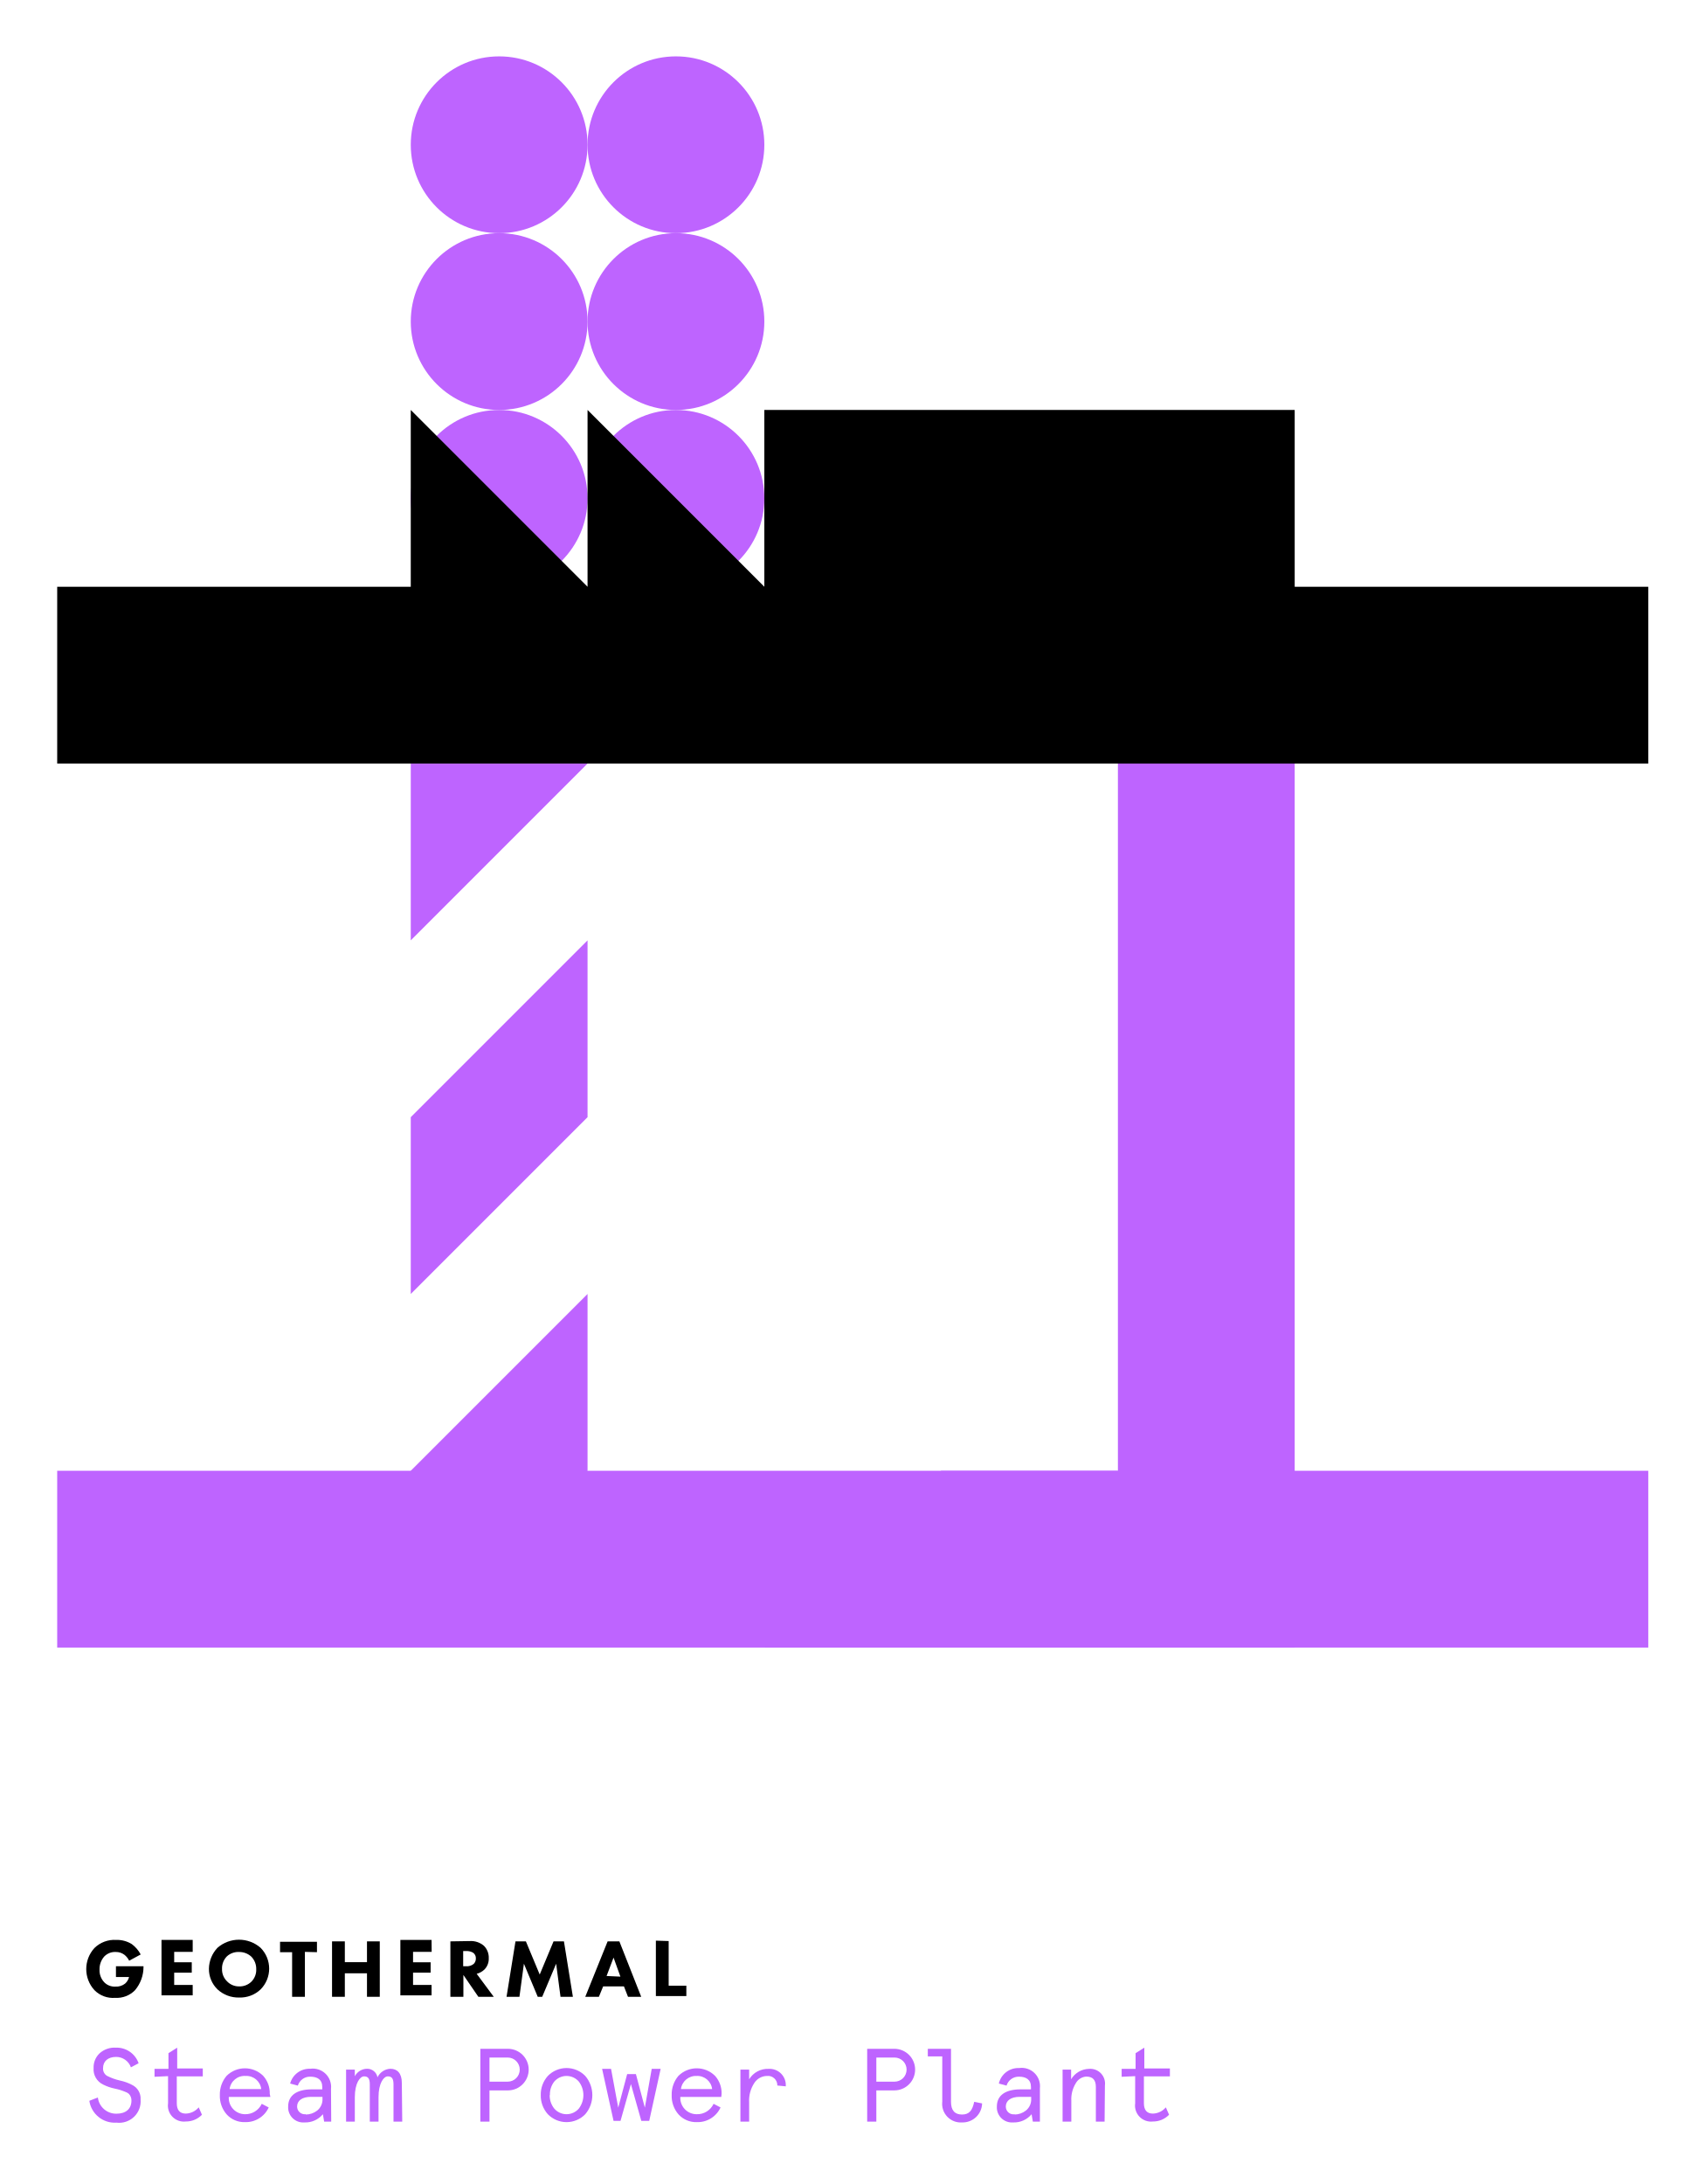
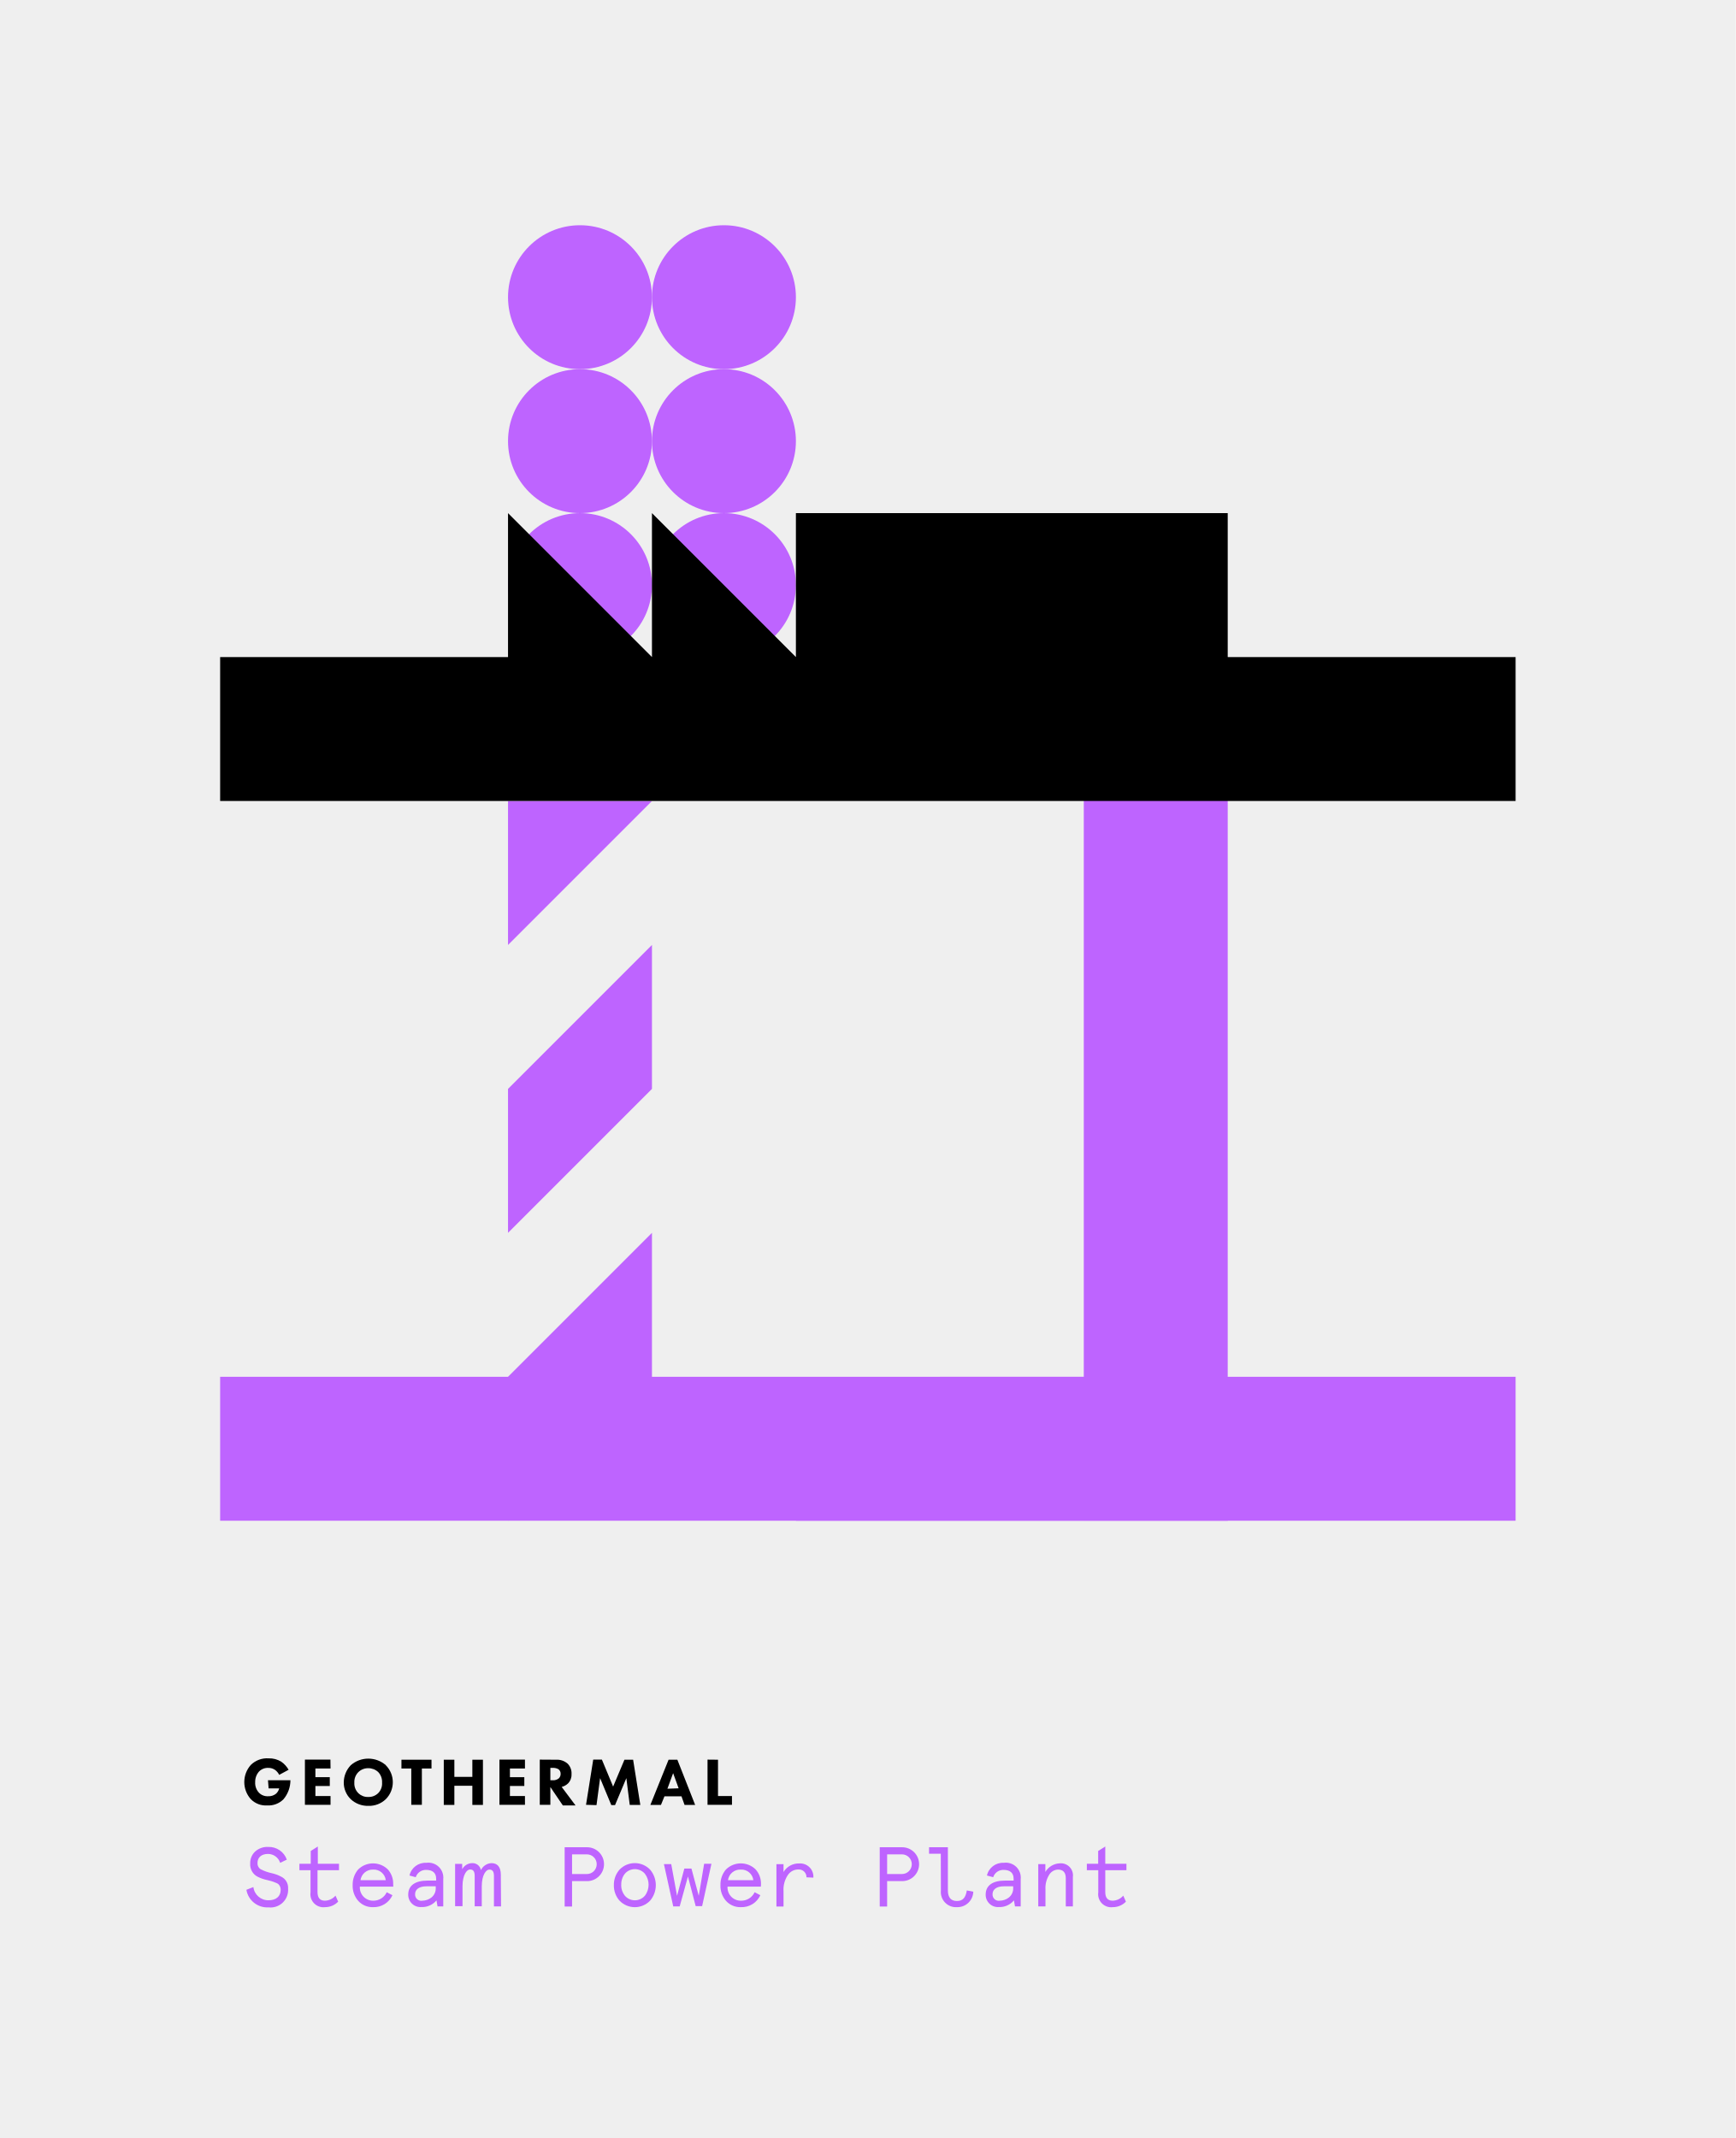
- <svg xmlns="http://www.w3.org/2000/svg" id="Layer_1" data-name="Layer 1" viewBox="0 0 164 210">
+ <svg xmlns="http://www.w3.org/2000/svg" viewBox="0 0 164 202">
  <defs>
-     <style>.cls-1{fill:#be64ff;}</style>
+     <style>.cls-1{fill:#efefef;}.cls-2{fill:#be64ff;}</style>
  </defs>
-   <path d="M11.15,189.06h2.65v.06a3.47,3.47,0,0,1-.82,2.25,2.45,2.45,0,0,1-1.9.73,2.51,2.51,0,0,1-2-.74,3,3,0,0,1,0-4.05,2.74,2.74,0,0,1,2.09-.78,2.69,2.69,0,0,1,1.5.4,2.94,2.94,0,0,1,.86,1l-1.11.6a1.61,1.61,0,0,0-.47-.58,1.33,1.33,0,0,0-.82-.26,1.44,1.44,0,0,0-1.1.43,1.83,1.83,0,0,0-.46,1.26,1.68,1.68,0,0,0,.45,1.22,1.4,1.4,0,0,0,1.08.42,1.37,1.37,0,0,0,.93-.29,1.24,1.24,0,0,0,.38-.63H11.15Z" />
-   <path d="M18.53,187.68H16.75v1h1.69v1H16.75v1.18h1.78v1h-3v-5.33h3Z" />
-   <path d="M25.06,187.29a2.84,2.84,0,0,1,0,4,2.85,2.85,0,0,1-2.06.78,2.94,2.94,0,0,1-2.08-.78,2.72,2.72,0,0,1-.83-2,3,3,0,0,1,.82-2,3.15,3.15,0,0,1,4.15,0Zm-3.24.82a1.63,1.63,0,0,0-.47,1.21,1.59,1.59,0,0,0,.49,1.2A1.57,1.57,0,0,0,23,191a1.61,1.61,0,0,0,1.18-.46,1.6,1.6,0,0,0,.46-1.19,1.68,1.68,0,0,0-.46-1.2,1.71,1.71,0,0,0-1.17-.46A1.63,1.63,0,0,0,21.82,188.11Z" />
-   <path d="M29.32,187.68V192H28.09v-4.29H26.93v-1h3.55v1Z" />
-   <path d="M33.16,188.67h2.13v-2h1.23V192H35.29v-2.26H33.16V192H31.93v-5.33h1.23Z" />
-   <path d="M41.51,187.68H39.72v1h1.69v1H39.72v1.18h1.78v1h-3v-5.33h3Z" />
-   <path d="M45.18,186.64a1.91,1.91,0,0,1,1.36.46,1.6,1.6,0,0,1,.46,1.19,1.46,1.46,0,0,1-.42,1.09,1.68,1.68,0,0,1-.74.41L47.48,192H46l-1.44-2.1V192H43.31v-5.33Zm-.64,2.42h.28a1,1,0,0,0,.74-.23.72.72,0,0,0,.2-.52.64.64,0,0,0-.25-.54,1.2,1.2,0,0,0-.68-.17h-.29Z" />
-   <path d="M48.71,192l.86-5.33h1l1.33,3.19,1.33-3.19h1l.86,5.33H53.9l-.42-3.18L52.14,192h-.43l-1.33-3.18L49.95,192Z" />
-   <path d="M60,191H58l-.41,1H56.28l2.15-5.33h1.13l2.1,5.33H60.39Zm-.34-.94L59,188.23,58.33,190Z" />
-   <path d="M64.3,186.64v4.29H66v1H63.07v-5.33Z" />
-   <path class="cls-1" d="M12.59,198.78a1.51,1.51,0,0,0-1.42-1c-.77,0-1.26.4-1.26,1.08a.8.8,0,0,0,.38.74,5.34,5.34,0,0,0,1.24.45,4.41,4.41,0,0,1,1.15.41,1.45,1.45,0,0,1,.84,1.41,2.07,2.07,0,0,1-2.32,2.23A2.47,2.47,0,0,1,8.59,202l.82-.32a1.77,1.77,0,0,0,1.79,1.56c.88,0,1.44-.44,1.44-1.27a.9.9,0,0,0-.25-.64,1,1,0,0,0-.34-.19,5.24,5.24,0,0,0-1-.31,4.54,4.54,0,0,1-1.13-.39A1.62,1.62,0,0,1,9,198.84a1.85,1.85,0,0,1,.57-1.4,2.14,2.14,0,0,1,1.57-.55,2.24,2.24,0,0,1,2.19,1.5Z" />
-   <path class="cls-1" d="M14.86,199.69v-.76H16.2v-1.51l.84-.53v2H19.5v.76H17v2.58q0,1,.87,1a1.69,1.69,0,0,0,1.24-.6l.31.71a2.12,2.12,0,0,1-1.55.65,1.54,1.54,0,0,1-1.71-1.75v-2.61Z" />
-   <path class="cls-1" d="M26,201.63H22a1.57,1.57,0,0,0,1.55,1.66,1.73,1.73,0,0,0,1.62-1l.67.35a2.42,2.42,0,0,1-2.29,1.41,2.27,2.27,0,0,1-1.75-.74,2.68,2.68,0,0,1-.66-1.86,2.75,2.75,0,0,1,.65-1.85,2.5,2.5,0,0,1,3.52,0,2.48,2.48,0,0,1,.63,1.73Zm-3.88-.76h3a1.43,1.43,0,0,0-1.5-1.26A1.45,1.45,0,0,0,22.08,200.87Z" />
-   <path class="cls-1" d="M31.85,204h-.68l-.12-.71a2.19,2.19,0,0,1-1.78.79,1.45,1.45,0,0,1-1.56-1.53c0-1.09.85-1.65,2.28-1.65h1v-.22c0-.73-.48-1-1.16-1a1.22,1.22,0,0,0-1.19.86l-.74-.2a1.92,1.92,0,0,1,1.93-1.42,1.76,1.76,0,0,1,2,1.94Zm-2.45-.68a1.79,1.79,0,0,0,1.1-.38,1.37,1.37,0,0,0,.51-1.16v-.16h-1.1c-.85,0-1.34.36-1.34.93A.74.74,0,0,0,29.4,203.29Z" />
-   <path class="cls-1" d="M38.68,204h-.84v-3.58c0-.55-.16-.77-.55-.77s-.89.65-.89,2V204h-.84v-3.58c0-.55-.16-.77-.55-.77s-.89.65-.89,2V204h-.84v-5h.84v.64a1.34,1.34,0,0,1,1.18-.72,1,1,0,0,1,1,.82,1.45,1.45,0,0,1,1.24-.82c.67,0,1.1.44,1.1,1.36Z" />
-   <path class="cls-1" d="M47.07,201v3h-.88v-7h2.65a2,2,0,1,1,0,4Zm1.75-.84a1.16,1.16,0,1,0,0-2.32H47.07v2.32Z" />
-   <path class="cls-1" d="M52,201.45a2.68,2.68,0,0,1,.68-1.84,2.51,2.51,0,0,1,3.6,0,2.83,2.83,0,0,1,0,3.68,2.51,2.51,0,0,1-3.6,0A2.68,2.68,0,0,1,52,201.45Zm.86,0a2,2,0,0,0,.44,1.3,1.56,1.56,0,0,0,2.36,0,2.14,2.14,0,0,0,0-2.6,1.56,1.56,0,0,0-2.36,0A2,2,0,0,0,52.88,201.45Z" />
-   <path class="cls-1" d="M62.67,198.93h.86l-1.1,5h-.76l-1-3.54-1,3.54H59l-1.1-5h.86l.69,3.73.86-3.23h.84l.86,3.23Z" />
-   <path class="cls-1" d="M69.36,201.63H65.42A1.57,1.57,0,0,0,67,203.29a1.73,1.73,0,0,0,1.62-1l.67.35A2.42,2.42,0,0,1,67,204.05a2.27,2.27,0,0,1-1.75-.74,2.68,2.68,0,0,1-.66-1.86,2.75,2.75,0,0,1,.65-1.85,2.5,2.5,0,0,1,3.52,0,2.48,2.48,0,0,1,.63,1.73Zm-3.88-.76h3a1.43,1.43,0,0,0-1.5-1.26A1.45,1.45,0,0,0,65.48,200.87Z" />
-   <path class="cls-1" d="M74.75,200.53a.9.9,0,0,0-1-.92,1.47,1.47,0,0,0-1.21.67,3.06,3.06,0,0,0-.5,1.87V204h-.84v-5h.84v.93a2.08,2.08,0,0,1,1.86-1,1.56,1.56,0,0,1,1.66,1.68Z" />
-   <path class="cls-1" d="M84.27,201v3h-.88v-7H86a2,2,0,1,1,0,4Zm1.75-.84a1.16,1.16,0,1,0,0-2.32H84.27v2.32Z" />
-   <path class="cls-1" d="M90.61,197.73H89.22V197h2.23v5.1c0,.81.35,1.22,1.06,1.22s1-.41,1.17-1.22l.76.15a1.87,1.87,0,0,1-1.93,1.83,1.79,1.79,0,0,1-1.9-2Z" />
-   <path class="cls-1" d="M100,204h-.68l-.12-.71a2.19,2.19,0,0,1-1.78.79,1.45,1.45,0,0,1-1.56-1.53c0-1.09.85-1.65,2.28-1.65h1v-.22c0-.73-.48-1-1.16-1a1.22,1.22,0,0,0-1.19.86l-.74-.2A1.92,1.92,0,0,1,98,198.85a1.76,1.76,0,0,1,2,1.94Zm-2.45-.68a1.79,1.79,0,0,0,1.1-.38,1.37,1.37,0,0,0,.51-1.16v-.16h-1.1c-.85,0-1.34.36-1.34.93A.74.74,0,0,0,97.6,203.29Z" />
-   <path class="cls-1" d="M106.22,204h-.84v-3.33c0-.69-.31-1-.93-1a1.25,1.25,0,0,0-1,.64,2.92,2.92,0,0,0-.43,1.69v2h-.84v-5H103v.93a2.06,2.06,0,0,1,1.71-1,1.42,1.42,0,0,1,1.54,1.61Z" />
-   <path class="cls-1" d="M107.86,199.69v-.76h1.34v-1.51l.84-.53v2h2.46v.76H110v2.58q0,1,.87,1a1.69,1.69,0,0,0,1.24-.6l.31.71a2.12,2.12,0,0,1-1.55.65,1.54,1.54,0,0,1-1.71-1.75v-2.61Z" />
-   <rect class="cls-1" x="107.5" y="56.42" width="17" height="102" />
-   <polygon class="cls-1" points="107.5 158.42 73.5 158.42 90.5 141.42 107.5 141.42 107.5 158.42" />
-   <polygon class="cls-1" points="56.5 141.42 39.5 158.42 39.5 141.42 56.5 124.42 56.5 141.42" />
-   <polygon class="cls-1" points="56.5 107.42 39.5 124.42 39.5 107.42 56.5 90.42 56.5 107.42" />
-   <polygon class="cls-1" points="39.5 90.42 39.5 73.42 56.5 73.42 39.5 90.42" />
-   <rect class="cls-1" x="5.5" y="141.42" width="153" height="17" />
-   <circle class="cls-1" cx="48" cy="13.92" r="8.5" />
-   <circle class="cls-1" cx="48" cy="30.92" r="8.5" />
-   <circle class="cls-1" cx="48" cy="47.92" r="8.5" />
-   <circle class="cls-1" cx="65" cy="13.92" r="8.5" />
-   <circle class="cls-1" cx="65" cy="30.92" r="8.5" />
-   <circle class="cls-1" cx="65" cy="47.92" r="8.5" />
-   <polygon points="124.5 56.42 124.5 39.42 73.5 39.42 73.5 56.42 56.5 39.42 56.5 56.42 39.5 39.42 39.5 56.42 5.5 56.42 5.5 73.42 158.5 73.42 158.5 56.42 124.5 56.42" />
+   <g id="bg">
+     <rect class="cls-1" width="164" height="202" />
+   </g>
+   <g id="Layer_1" data-name="Layer 1">
+     <path d="M25.32,168.2h2.12v0a2.78,2.78,0,0,1-.66,1.8,2,2,0,0,1-1.52.58,2,2,0,0,1-1.56-.59,2.43,2.43,0,0,1,0-3.24,2.19,2.19,0,0,1,1.68-.62,2.15,2.15,0,0,1,1.2.32,2.36,2.36,0,0,1,.69.76l-.89.48a1.29,1.29,0,0,0-.38-.46,1.07,1.07,0,0,0-.65-.2,1.15,1.15,0,0,0-.88.35,1.46,1.46,0,0,0-.36,1,1.34,1.34,0,0,0,.36,1,1.12,1.12,0,0,0,.86.33,1.1,1.1,0,0,0,.74-.23,1,1,0,0,0,.31-.51h-1Z" />
+     <path d="M31.23,167.09H29.8v.82h1.36v.83H29.8v.95h1.43v.83H28.81v-4.27h2.41Z" />
+     <path d="M36.45,166.78a2.27,2.27,0,0,1,0,3.21,2.28,2.28,0,0,1-1.65.63,2.35,2.35,0,0,1-1.66-.63,2.18,2.18,0,0,1-.66-1.59,2.38,2.38,0,0,1,.66-1.62,2.52,2.52,0,0,1,3.32,0Zm-2.59.65a1.31,1.31,0,0,0-.38,1,1.27,1.27,0,0,0,.39,1,1.26,1.26,0,0,0,.91.35,1.29,1.29,0,0,0,.95-.36,1.28,1.28,0,0,0,.37-1,1.34,1.34,0,0,0-.37-1,1.37,1.37,0,0,0-.94-.36A1.31,1.31,0,0,0,33.86,167.43Z" />
+     <path d="M39.86,167.09v3.43h-1v-3.43h-.93v-.83h2.84v.83Z" />
+     <path d="M42.93,167.88h1.7v-1.62h1v4.27h-1v-1.81h-1.7v1.81h-1v-4.27h1Z" />
+     <path d="M49.6,167.09H48.18v.82h1.36v.83H48.18v.95H49.6v.83H47.19v-4.27H49.6Z" />
+     <path d="M52.54,166.26a1.52,1.52,0,0,1,1.09.37,1.28,1.28,0,0,1,.37,1,1.17,1.17,0,0,1-.33.87,1.35,1.35,0,0,1-.6.33l1.31,1.75h-1.2L52,168.84v1.68H51v-4.27ZM52,168.2h.22a.81.81,0,0,0,.59-.19.58.58,0,0,0,.16-.42.52.52,0,0,0-.2-.43,1,1,0,0,0-.54-.13H52Z" />
+     <path d="M55.37,170.52l.68-4.27h.82l1.06,2.55L59,166.26h.82l.68,4.27h-1L59.18,168l-1.07,2.55h-.35L56.7,168l-.34,2.55Z" />
+     <path d="M64.39,169.72H62.78l-.33.81h-1l1.72-4.27H64l1.68,4.27h-1Zm-.27-.76-.52-1.43L63.06,169Z" />
+     <path d="M67.84,166.26v3.43h1.32v.83H66.85v-4.27Z" />
+     <path class="cls-2" d="M26.47,176a1.21,1.21,0,0,0-1.14-.84c-.62,0-1,.32-1,.86a.64.64,0,0,0,.3.59,4.27,4.27,0,0,0,1,.36,3.53,3.53,0,0,1,.92.33,1.16,1.16,0,0,1,.67,1.13,1.66,1.66,0,0,1-1.85,1.78,2,2,0,0,1-2.09-1.66l.66-.26a1.42,1.42,0,0,0,1.43,1.25c.7,0,1.15-.35,1.15-1a.72.72,0,0,0-.2-.51.76.76,0,0,0-.27-.15,4.19,4.19,0,0,0-.8-.25,3.63,3.63,0,0,1-.9-.31,1.3,1.3,0,0,1-.71-1.26,1.48,1.48,0,0,1,.46-1.12,1.72,1.72,0,0,1,1.25-.44,1.79,1.79,0,0,1,1.75,1.2Z" />
+     <path class="cls-2" d="M28.29,176.7v-.61h1.07v-1.21l.67-.42v1.63h2v.61H30v2.06q0,.82.7.82a1.35,1.35,0,0,0,1-.48l.25.57a1.7,1.7,0,0,1-1.24.52,1.23,1.23,0,0,1-1.37-1.4V176.7Z" />
+     <path class="cls-2" d="M37.16,178.25H34a1.25,1.25,0,0,0,1.24,1.33,1.39,1.39,0,0,0,1.3-.8l.54.28a1.93,1.93,0,0,1-1.83,1.13,1.81,1.81,0,0,1-1.4-.59,2.14,2.14,0,0,1-.53-1.49,2.2,2.2,0,0,1,.52-1.48,2,2,0,0,1,2.81,0,2,2,0,0,1,.5,1.38Zm-3.1-.61h2.39a1.14,1.14,0,0,0-1.2-1A1.16,1.16,0,0,0,34.06,177.65Z" />
+     <path class="cls-2" d="M41.88,180.12h-.54l-.1-.57a1.75,1.75,0,0,1-1.42.63A1.16,1.16,0,0,1,38.57,179c0-.87.68-1.32,1.82-1.32h.82v-.18c0-.58-.38-.83-.93-.83a1,1,0,0,0-1,.69l-.59-.16A1.54,1.54,0,0,1,40.28,176a1.41,1.41,0,0,1,1.6,1.55Zm-2-.54a1.43,1.43,0,0,0,.88-.3,1.1,1.1,0,0,0,.41-.93v-.13h-.88c-.68,0-1.07.29-1.07.74A.59.59,0,0,0,39.92,179.58Z" />
+     <path class="cls-2" d="M47.34,180.12h-.67v-2.86c0-.44-.13-.62-.44-.62s-.71.52-.71,1.58v1.89h-.67v-2.86c0-.44-.13-.62-.44-.62s-.71.52-.71,1.58v1.89H43v-4h.67v.51a1.08,1.08,0,0,1,.94-.58.8.8,0,0,1,.83.66,1.16,1.16,0,0,1,1-.66c.54,0,.88.35.88,1.09Z" />
+     <path class="cls-2" d="M54.05,177.73v2.4h-.7v-5.6h2.12a1.6,1.6,0,1,1,0,3.2Zm1.4-.67a.93.93,0,1,0,0-1.86h-1.4v1.86Z" />
+     <path class="cls-2" d="M58,178.11a2.15,2.15,0,0,1,.54-1.47,2,2,0,0,1,2.88,0,2.26,2.26,0,0,1,0,2.94,2,2,0,0,1-2.88,0A2.15,2.15,0,0,1,58,178.11Zm.69,0a1.6,1.6,0,0,0,.35,1,1.25,1.25,0,0,0,1.89,0,1.71,1.71,0,0,0,0-2.08,1.25,1.25,0,0,0-1.89,0A1.6,1.6,0,0,0,58.7,178.11Z" />
+     <path class="cls-2" d="M66.53,176.09h.69l-.88,4h-.61L65,177.29l-.78,2.83h-.61l-.88-4h.69l.55,3,.69-2.58h.67l.69,2.58Z" />
+     <path class="cls-2" d="M71.89,178.25H68.74A1.25,1.25,0,0,0,70,179.58a1.39,1.39,0,0,0,1.3-.8l.54.28A1.93,1.93,0,0,1,70,180.19a1.81,1.81,0,0,1-1.4-.59,2.14,2.14,0,0,1-.53-1.49,2.2,2.2,0,0,1,.52-1.48,2,2,0,0,1,2.81,0,2,2,0,0,1,.5,1.38Zm-3.1-.61h2.39a1.14,1.14,0,0,0-1.2-1A1.16,1.16,0,0,0,68.78,177.65Z" />
+     <path class="cls-2" d="M76.2,177.37a.72.72,0,0,0-.77-.74,1.17,1.17,0,0,0-1,.54,2.45,2.45,0,0,0-.4,1.5v1.46h-.67v-4h.67v.74a1.67,1.67,0,0,1,1.49-.81,1.25,1.25,0,0,1,1.33,1.34Z" />
+     <path class="cls-2" d="M83.82,177.73v2.4h-.7v-5.6h2.12a1.6,1.6,0,1,1,0,3.2Zm1.4-.67a.93.93,0,1,0,0-1.86h-1.4v1.86Z" />
+     <path class="cls-2" d="M88.89,175.14H87.78v-.61h1.78v4.08c0,.65.28,1,.85,1s.83-.33.94-1l.61.12a1.5,1.5,0,0,1-1.54,1.46,1.43,1.43,0,0,1-1.52-1.58Z" />
+     <path class="cls-2" d="M96.44,180.12h-.54l-.1-.57a1.75,1.75,0,0,1-1.42.63A1.16,1.16,0,0,1,93.13,179c0-.87.68-1.32,1.82-1.32h.82v-.18c0-.58-.38-.83-.93-.83a1,1,0,0,0-1,.69l-.59-.16A1.54,1.54,0,0,1,94.84,176a1.41,1.41,0,0,1,1.6,1.55Zm-2-.54a1.43,1.43,0,0,0,.88-.3,1.1,1.1,0,0,0,.41-.93v-.13h-.88c-.68,0-1.07.29-1.07.74A.59.59,0,0,0,94.48,179.58Z" />
+     <path class="cls-2" d="M101.37,180.12h-.67v-2.66c0-.55-.25-.82-.74-.82a1,1,0,0,0-.84.51,2.33,2.33,0,0,0-.34,1.35v1.62H98.1v-4h.67v.74a1.65,1.65,0,0,1,1.37-.81,1.14,1.14,0,0,1,1.23,1.29Z" />
+     <path class="cls-2" d="M102.69,176.7v-.61h1.07v-1.21l.67-.42v1.63h2v.61h-2v2.06q0,.82.7.82a1.35,1.35,0,0,0,1-.48l.25.57a1.7,1.7,0,0,1-1.24.52,1.23,1.23,0,0,1-1.37-1.4V176.7Z" />
+     <rect class="cls-2" x="102.4" y="62.08" width="13.6" height="81.6" />
+     <polygon class="cls-2" points="102.4 143.68 75.2 143.68 88.8 130.08 102.4 130.08 102.4 143.68" />
+     <polygon class="cls-2" points="61.6 130.08 48 143.68 48 130.08 61.6 116.48 61.6 130.08" />
+     <polygon class="cls-2" points="61.6 102.88 48 116.48 48 102.88 61.6 89.28 61.6 102.88" />
+     <polygon class="cls-2" points="48 89.28 48 75.68 61.6 75.68 48 89.28" />
+     <rect class="cls-2" x="20.8" y="130.08" width="122.4" height="13.6" />
+     <circle class="cls-2" cx="54.8" cy="28.08" r="6.8" />
+     <circle class="cls-2" cx="54.8" cy="41.68" r="6.8" />
+     <circle class="cls-2" cx="54.8" cy="55.28" r="6.8" />
+     <circle class="cls-2" cx="68.4" cy="28.08" r="6.8" />
+     <circle class="cls-2" cx="68.4" cy="41.68" r="6.8" />
+     <circle class="cls-2" cx="68.4" cy="55.28" r="6.8" />
+     <polygon points="116 62.08 116 48.48 75.2 48.48 75.2 62.08 61.6 48.48 61.6 62.08 48 48.48 48 62.08 20.8 62.08 20.8 75.68 143.2 75.68 143.2 62.08 116 62.08" />
+   </g>
</svg>
